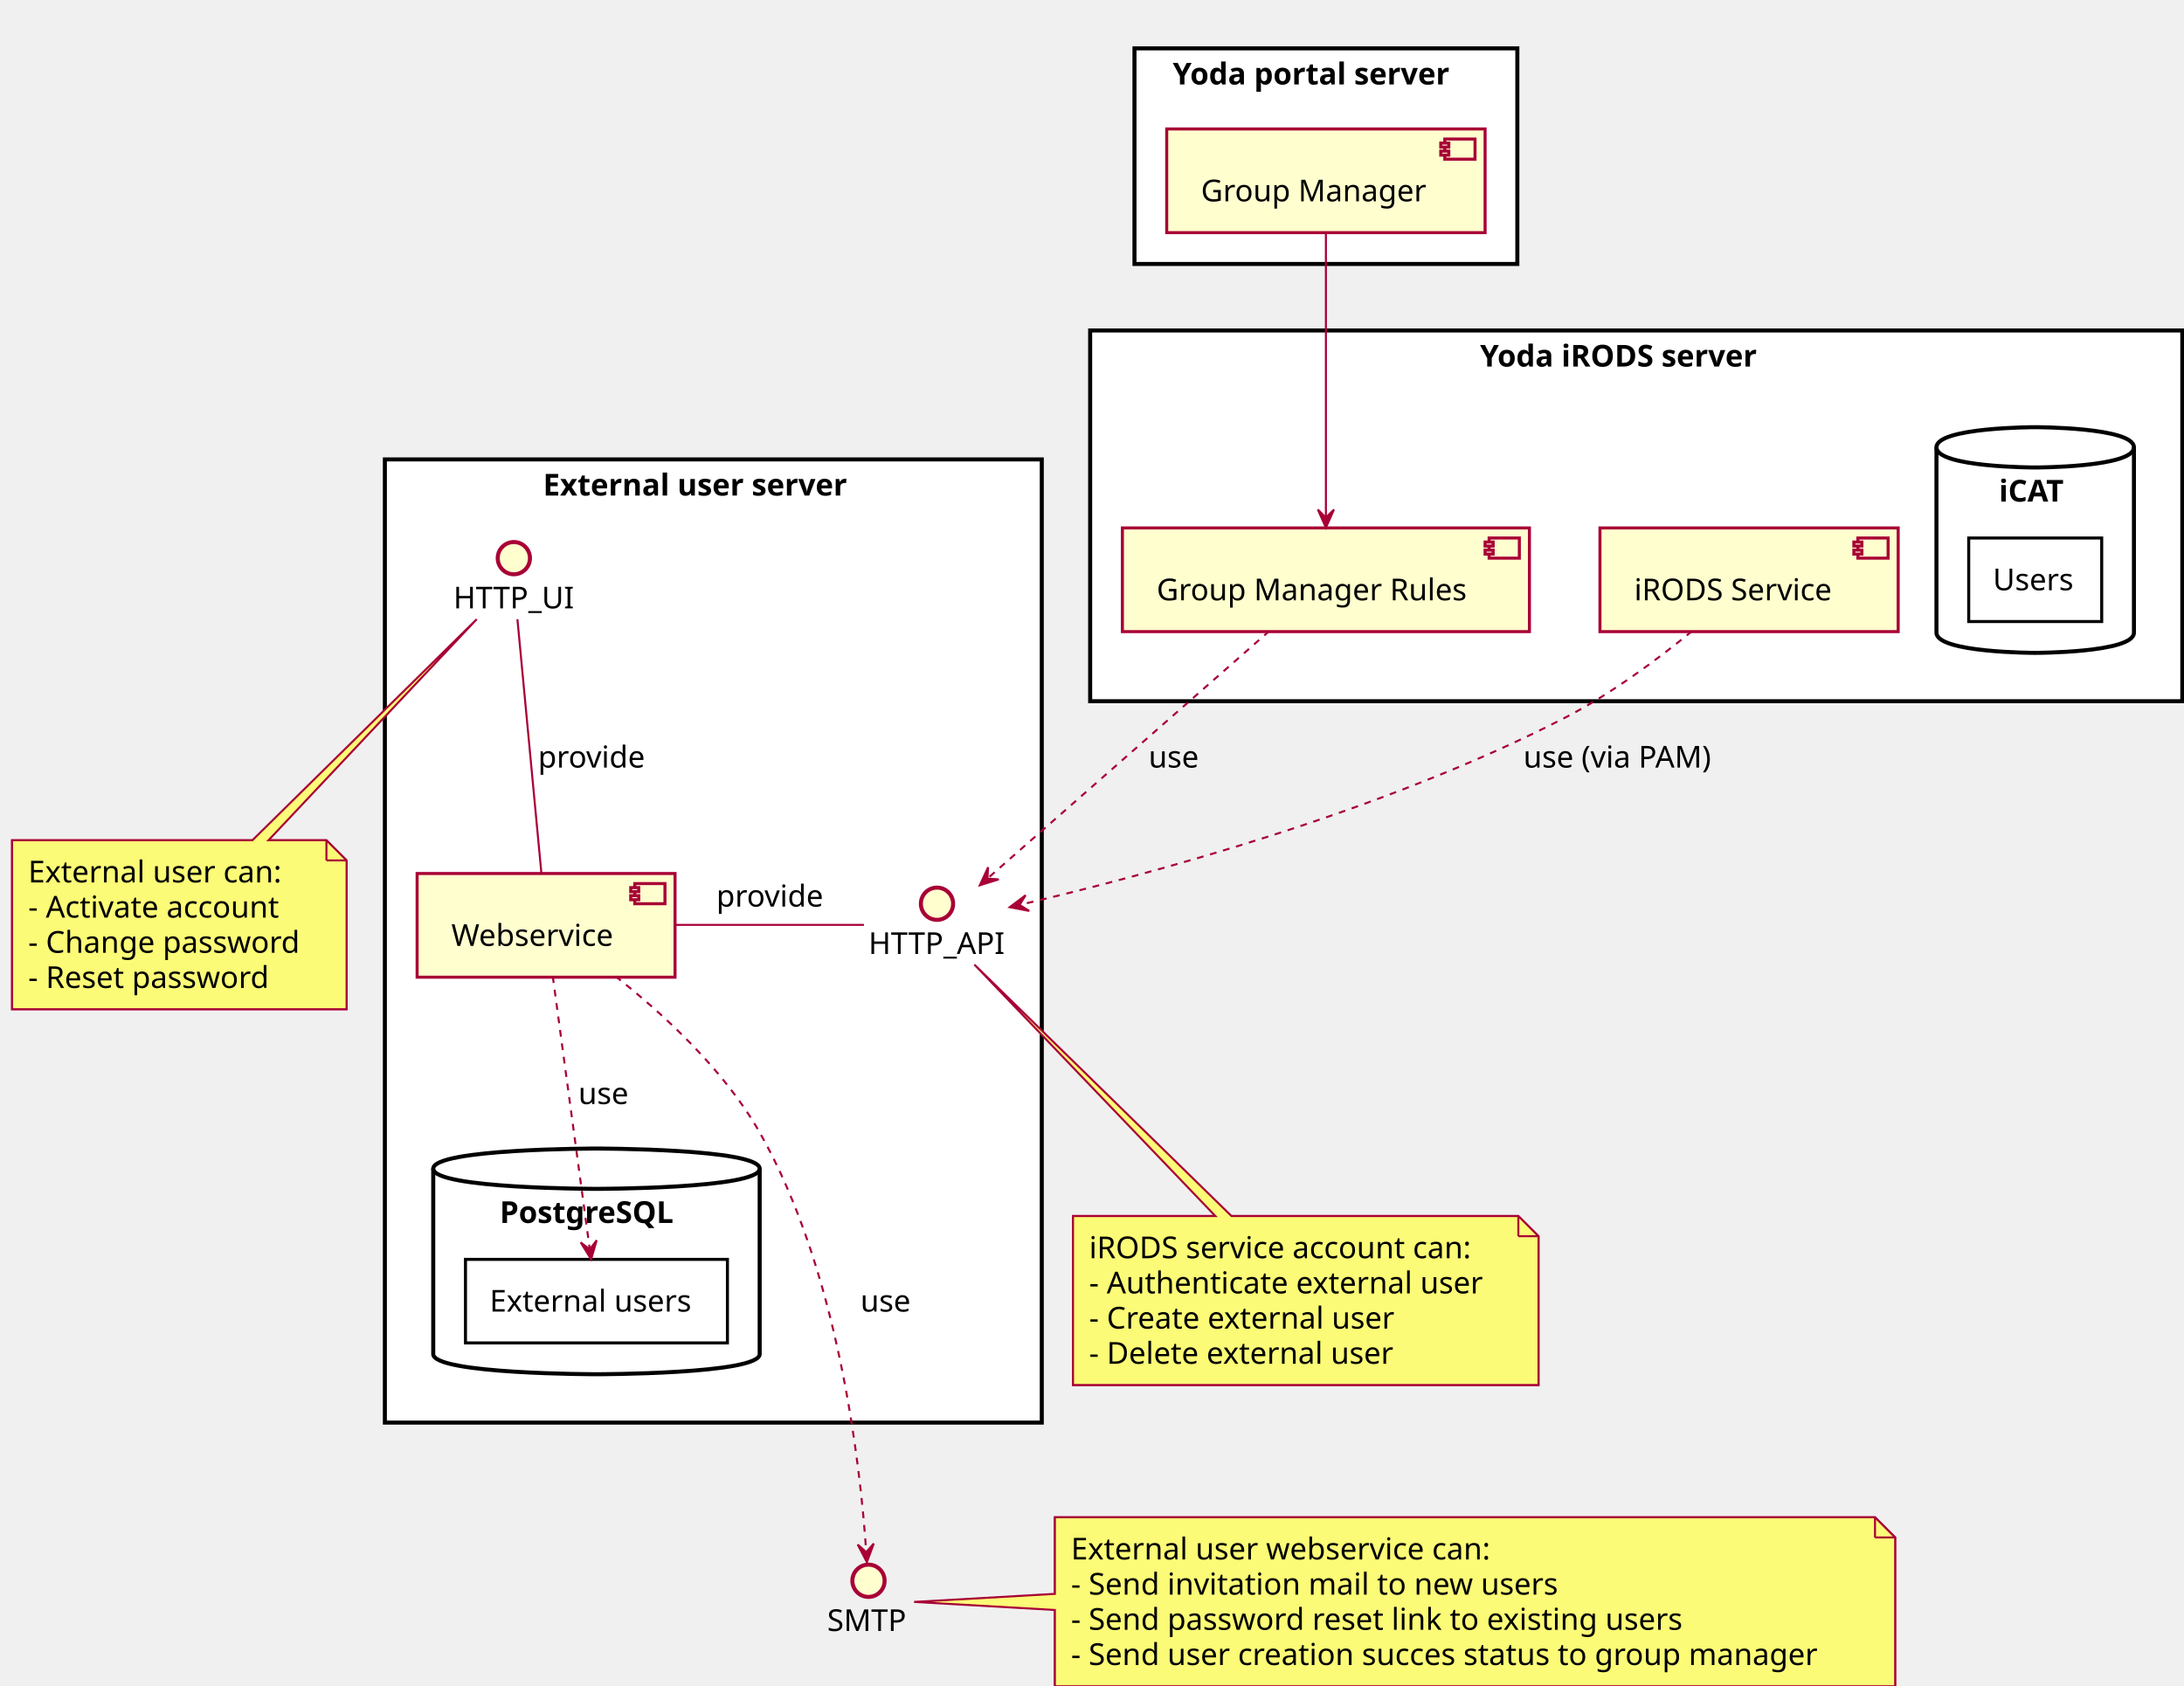
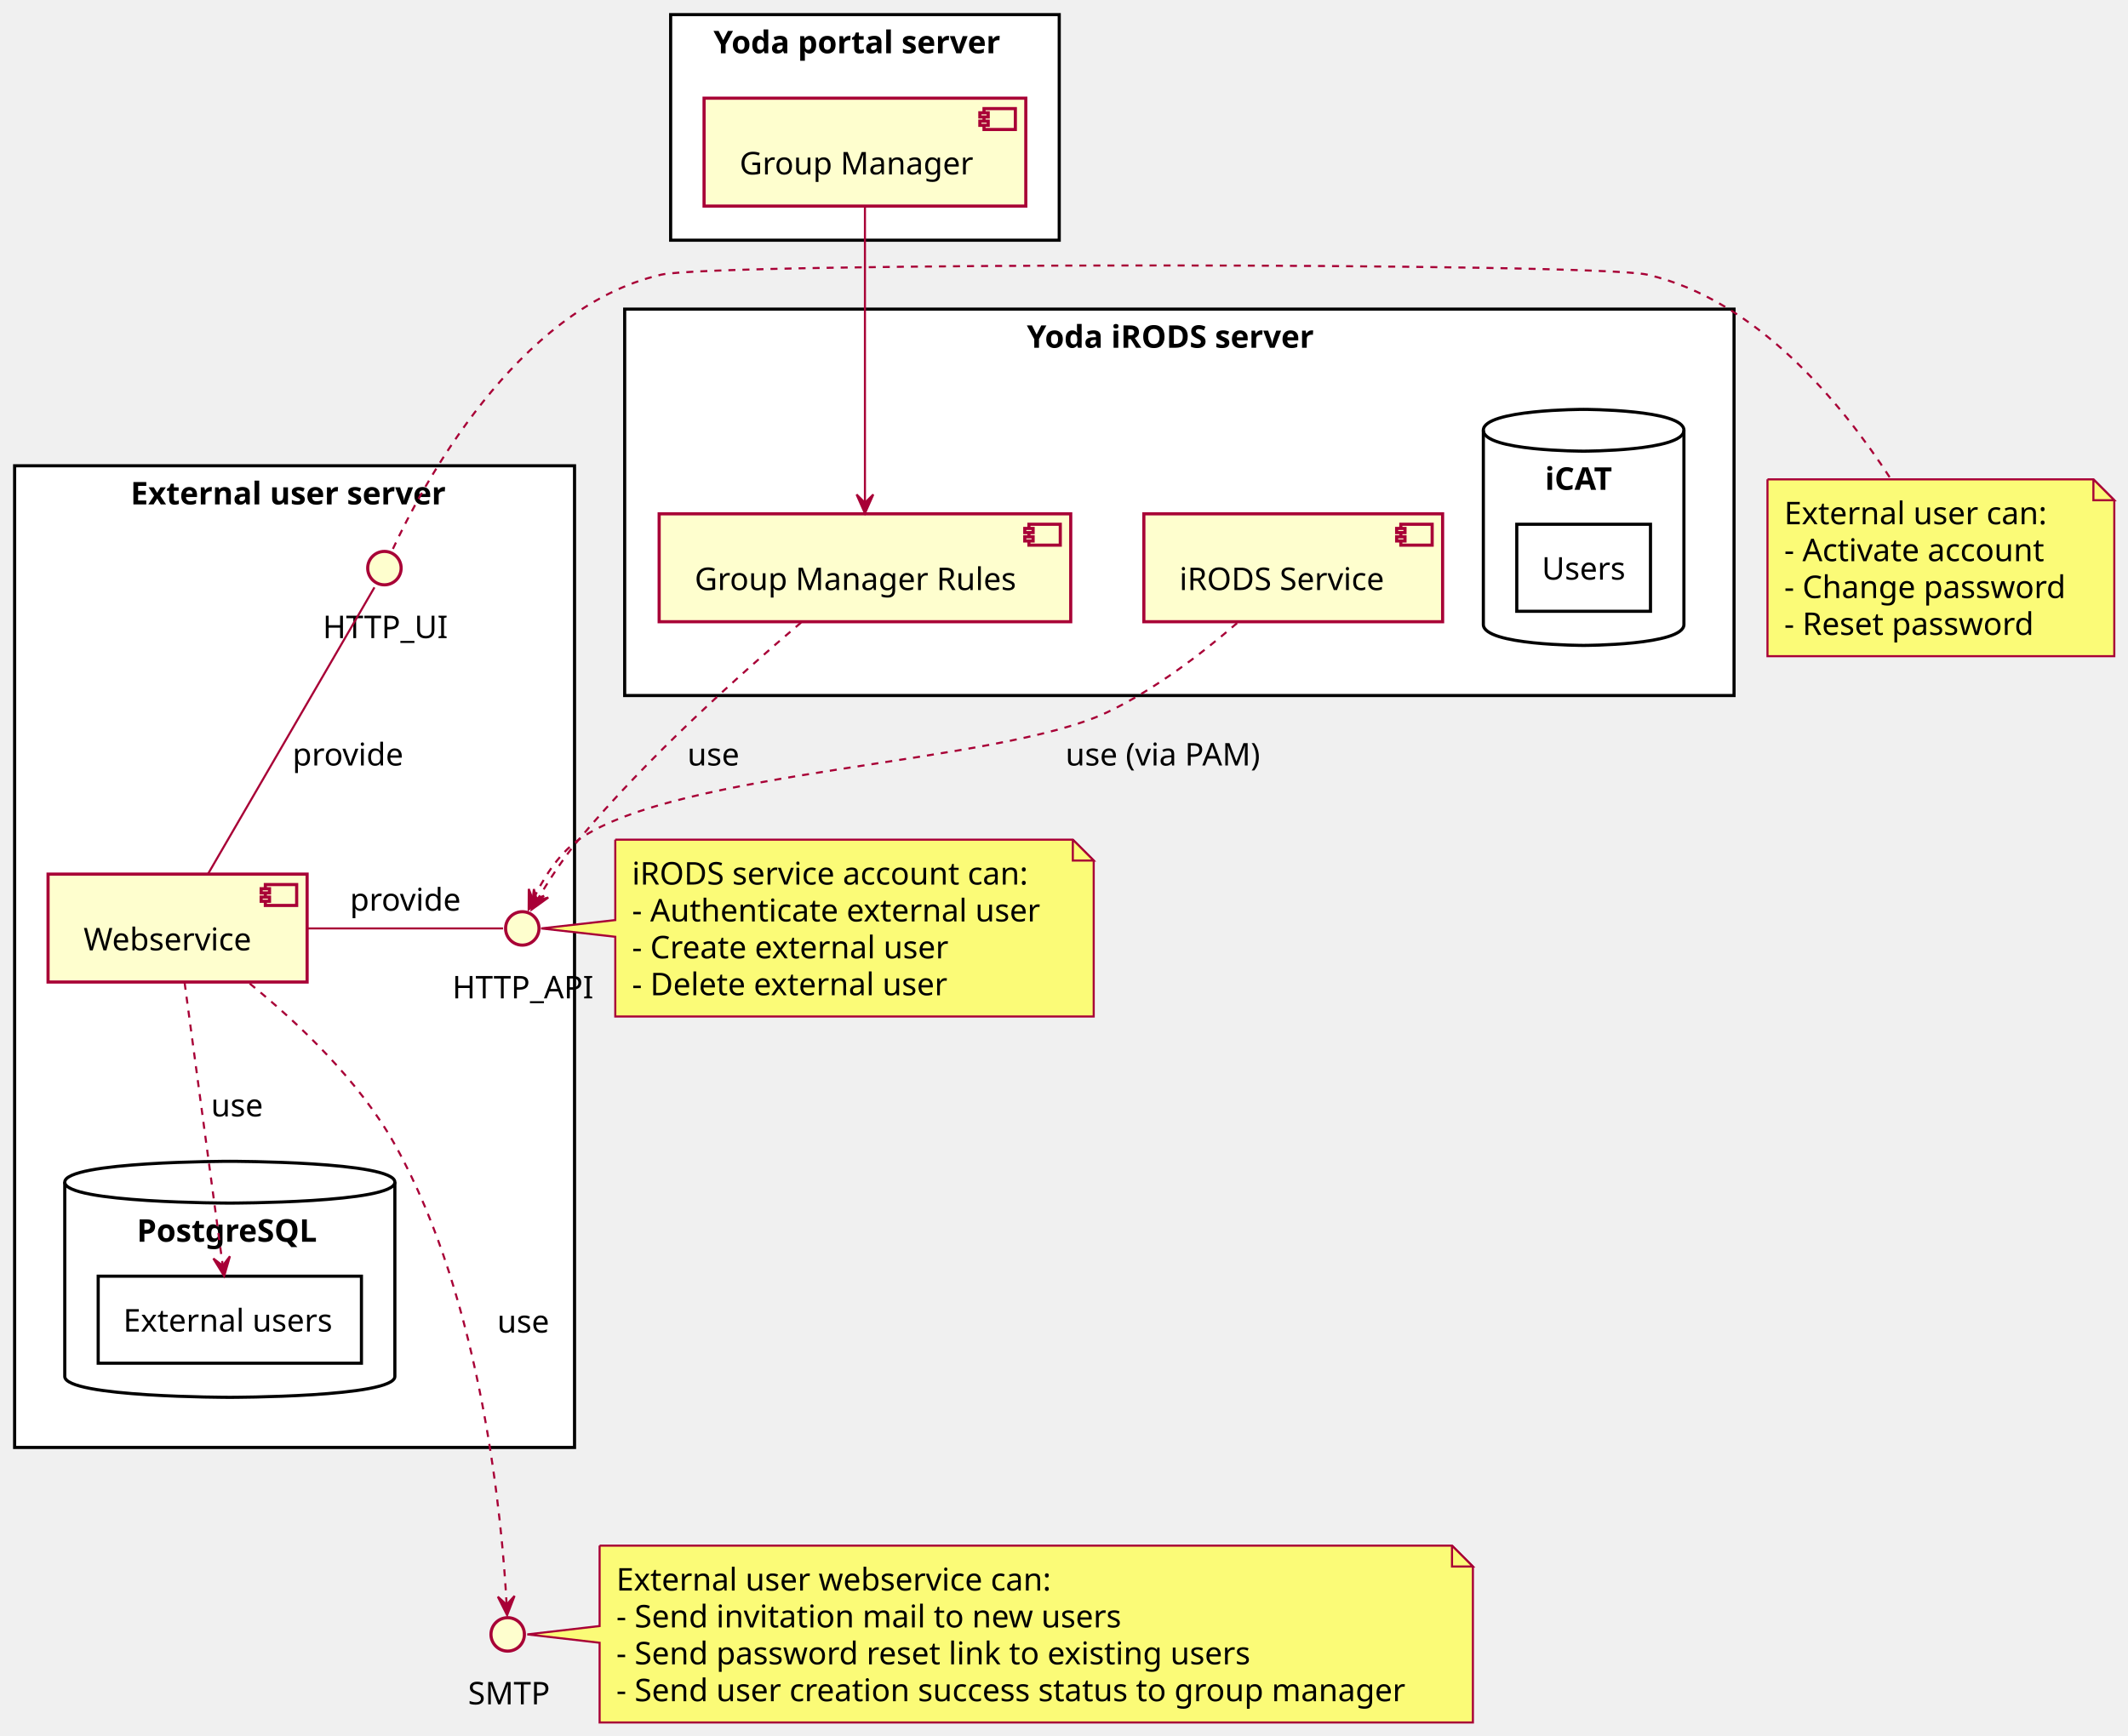
- <svg xmlns="http://www.w3.org/2000/svg" height="1743.75px" style="width:2258px;height:1743px;" version="1.1" viewBox="0 0 2258 1743" width="2258.333px">
+ <svg xmlns="http://www.w3.org/2000/svg" contentScriptType="application/ecmascript" contentStyleType="text/css" height="1731.25px" preserveAspectRatio="none" style="width:2122px;height:1731px;background:#FFFFFF;" version="1.1" viewBox="0 0 2122 1731" width="2122.917px" zoomAndPan="magnify">
  <defs />
  <g>
-     <rect fill="#FFFFFF" height="995.833" style="stroke: #000000; stroke-width: 4.167;" width="679.167" x="397.917" y="475" />
-     <text fill="#000000" font-family="CMU Serif" font-size="31.25" font-weight="bold" lengthAdjust="spacingAndGlyphs" textLength="352.083" x="561.458" y="512.34">External user server</text>
-     <path d="M447.917,1208.333 C447.917,1187.5 616.667,1187.5 616.667,1187.5 C616.667,1187.5 785.417,1187.5 785.417,1208.333 L785.417,1400 C785.417,1420.833 616.667,1420.833 616.667,1420.833 C616.667,1420.833 447.917,1420.833 447.917,1400 L447.917,1208.333 " fill="#FFFFFF" style="stroke: #000000; stroke-width: 4.167;" />
-     <path d="M447.917,1208.333 C447.917,1229.167 616.667,1229.167 616.667,1229.167 C616.667,1229.167 785.417,1229.167 785.417,1208.333 " fill="none" style="stroke: #000000; stroke-width: 4.167;" />
-     <text fill="#000000" font-family="CMU Serif" font-size="31.25" font-weight="bold" lengthAdjust="spacingAndGlyphs" textLength="200" x="516.667" y="1264.424">PostgreSQL</text>
-     <rect fill="#FFFFFF" height="383.333" style="stroke: #000000; stroke-width: 4.167;" width="1129.167" x="1127.083" y="341.667" />
-     <text fill="#000000" font-family="CMU Serif" font-size="31.25" font-weight="bold" lengthAdjust="spacingAndGlyphs" textLength="322.917" x="1530.208" y="379.007">Yoda iRODS server</text>
-     <path d="M2002.083,462.5 C2002.083,441.667 2104.167,441.667 2104.167,441.667 C2104.167,441.667 2206.25,441.667 2206.25,462.5 L2206.25,654.167 C2206.25,675 2104.167,675 2104.167,675 C2104.167,675 2002.083,675 2002.083,654.167 L2002.083,462.5 " fill="#FFFFFF" style="stroke: #000000; stroke-width: 4.167;" />
-     <path d="M2002.083,462.5 C2002.083,483.333 2104.167,483.333 2104.167,483.333 C2104.167,483.333 2206.25,483.333 2206.25,462.5 " fill="none" style="stroke: #000000; stroke-width: 4.167;" />
-     <text fill="#000000" font-family="CMU Serif" font-size="31.25" font-weight="bold" lengthAdjust="spacingAndGlyphs" textLength="75" x="2066.667" y="518.59">iCAT</text>
-     <rect fill="#FFFFFF" height="222.917" style="stroke: #000000; stroke-width: 4.167;" width="395.833" x="1172.917" y="50" />
-     <text fill="#000000" font-family="CMU Serif" font-size="31.25" font-weight="bold" lengthAdjust="spacingAndGlyphs" textLength="316.667" x="1212.5" y="87.34">Yoda portal server</text>
-     <ellipse cx="531.25" cy="577.083" fill="#FEFECE" rx="16.667" ry="16.667" style="stroke: #A80036; stroke-width: 4.167;" />
-     <text fill="#000000" font-family="CMU Serif" font-size="31.25" lengthAdjust="spacingAndGlyphs" textLength="125" x="468.75" y="629.007">HTTP_UI</text>
-     <rect fill="#FEFECE" height="107.21" style="stroke: #A80036; stroke-width: 3.125;" width="266.667" x="431.25" y="903.125" />
-     <rect fill="#FEFECE" height="20.833" style="stroke: #A80036; stroke-width: 3.125;" width="31.25" x="656.25" y="913.542" />
-     <rect fill="#FEFECE" height="4.167" style="stroke: #A80036; stroke-width: 3.125;" width="8.333" x="652.083" y="917.708" />
-     <rect fill="#FEFECE" height="4.167" style="stroke: #A80036; stroke-width: 3.125;" width="8.333" x="652.083" y="926.042" />
-     <text fill="#000000" font-family="CMU Serif" font-size="31.25" lengthAdjust="spacingAndGlyphs" textLength="175" x="466.667" y="977.965">Webservice</text>
-     <ellipse cx="968.75" cy="934.375" fill="#FEFECE" rx="16.667" ry="16.667" style="stroke: #A80036; stroke-width: 4.167;" />
-     <text fill="#000000" font-family="CMU Serif" font-size="31.25" lengthAdjust="spacingAndGlyphs" textLength="141.667" x="897.917" y="986.299">HTTP_API</text>
-     <rect fill="#FFFFFF" height="86.377" style="stroke: #000000; stroke-width: 3.125;" width="270.833" x="481.25" y="1302.083" />
-     <text fill="#000000" font-family="CMU Serif" font-size="31.25" lengthAdjust="spacingAndGlyphs" textLength="220.833" x="506.25" y="1356.09">External users</text>
-     <rect fill="#FEFECE" height="107.21" style="stroke: #A80036; stroke-width: 3.125;" width="420.833" x="1160.417" y="545.833" />
-     <rect fill="#FEFECE" height="20.833" style="stroke: #A80036; stroke-width: 3.125;" width="31.25" x="1539.583" y="556.25" />
-     <rect fill="#FEFECE" height="4.167" style="stroke: #A80036; stroke-width: 3.125;" width="8.333" x="1535.417" y="560.417" />
-     <rect fill="#FEFECE" height="4.167" style="stroke: #A80036; stroke-width: 3.125;" width="8.333" x="1535.417" y="568.75" />
-     <text fill="#000000" font-family="CMU Serif" font-size="31.25" lengthAdjust="spacingAndGlyphs" textLength="329.167" x="1195.833" y="620.674">Group Manager Rules</text>
-     <rect fill="#FEFECE" height="107.21" style="stroke: #A80036; stroke-width: 3.125;" width="308.333" x="1654.167" y="545.833" />
-     <rect fill="#FEFECE" height="20.833" style="stroke: #A80036; stroke-width: 3.125;" width="31.25" x="1920.833" y="556.25" />
-     <rect fill="#FEFECE" height="4.167" style="stroke: #A80036; stroke-width: 3.125;" width="8.333" x="1916.667" y="560.417" />
-     <rect fill="#FEFECE" height="4.167" style="stroke: #A80036; stroke-width: 3.125;" width="8.333" x="1916.667" y="568.75" />
-     <text fill="#000000" font-family="CMU Serif" font-size="31.25" lengthAdjust="spacingAndGlyphs" textLength="216.667" x="1689.583" y="620.674">iRODS Service</text>
-     <rect fill="#FFFFFF" height="86.377" style="stroke: #000000; stroke-width: 3.125;" width="137.5" x="2035.417" y="556.25" />
-     <text fill="#000000" font-family="CMU Serif" font-size="31.25" lengthAdjust="spacingAndGlyphs" textLength="87.5" x="2060.417" y="610.257">Users</text>
-     <rect fill="#FEFECE" height="107.21" style="stroke: #A80036; stroke-width: 3.125;" width="329.167" x="1206.25" y="133.333" />
-     <rect fill="#FEFECE" height="20.833" style="stroke: #A80036; stroke-width: 3.125;" width="31.25" x="1493.75" y="143.75" />
-     <rect fill="#FEFECE" height="4.167" style="stroke: #A80036; stroke-width: 3.125;" width="8.333" x="1489.583" y="147.917" />
-     <rect fill="#FEFECE" height="4.167" style="stroke: #A80036; stroke-width: 3.125;" width="8.333" x="1489.583" y="156.25" />
-     <text fill="#000000" font-family="CMU Serif" font-size="31.25" lengthAdjust="spacingAndGlyphs" textLength="237.5" x="1241.667" y="208.174">Group Manager</text>
-     <polygon fill="#FBFB77" points="12.5,868.75,12.5,1043.425,358.333,1043.425,358.333,889.583,337.5,868.75,12.5,868.75" style="stroke: #A80036; stroke-width: 2.083;" />
-     <polygon fill="#FBFB77" points="12.5,868.75,12.5,1043.425,358.333,1043.425,358.333,889.583,337.5,868.75,277.594,868.75,492.919,640.181,260.927,868.75,12.5,868.75" style="stroke: #A80036; stroke-width: 2.083;" />
-     <line style="stroke: #A80036; stroke-width: 2.083;" x1="337.5" x2="337.5" y1="868.75" y2="889.583" />
-     <line style="stroke: #A80036; stroke-width: 2.083;" x1="358.333" x2="337.5" y1="889.583" y2="889.583" />
-     <text fill="#000000" font-family="CMU Serif" font-size="31.25" lengthAdjust="spacingAndGlyphs" textLength="279.167" x="29.167" y="912.34">External user can:</text>
-     <text fill="#000000" font-family="CMU Serif" font-size="31.25" lengthAdjust="spacingAndGlyphs" textLength="275" x="29.167" y="948.717">- Activate account</text>
-     <text fill="#000000" font-family="CMU Serif" font-size="31.25" lengthAdjust="spacingAndGlyphs" textLength="293.75" x="29.167" y="985.094">- Change password</text>
-     <text fill="#000000" font-family="CMU Serif" font-size="31.25" lengthAdjust="spacingAndGlyphs" textLength="266.667" x="29.167" y="1021.471">- Reset password</text>
-     <polygon fill="#FBFB77" points="1109.375,1257.292,1109.375,1431.966,1590.625,1431.966,1590.625,1278.125,1569.792,1257.292,1109.375,1257.292" style="stroke: #A80036; stroke-width: 2.083;" />
-     <polygon fill="#FBFB77" points="1109.375,1257.292,1109.375,1431.966,1590.625,1431.966,1590.625,1278.125,1569.792,1257.292,1273.217,1257.292,1007.404,997.304,1256.55,1257.292,1109.375,1257.292" style="stroke: #A80036; stroke-width: 2.083;" />
-     <line style="stroke: #A80036; stroke-width: 2.083;" x1="1569.792" x2="1569.792" y1="1257.292" y2="1278.125" />
-     <line style="stroke: #A80036; stroke-width: 2.083;" x1="1590.625" x2="1569.792" y1="1278.125" y2="1278.125" />
-     <text fill="#000000" font-family="CMU Serif" font-size="31.25" lengthAdjust="spacingAndGlyphs" textLength="418.75" x="1126.042" y="1300.882">iRODS service account can:</text>
-     <text fill="#000000" font-family="CMU Serif" font-size="31.25" lengthAdjust="spacingAndGlyphs" textLength="429.167" x="1126.042" y="1337.259">- Authenticate external user</text>
-     <text fill="#000000" font-family="CMU Serif" font-size="31.25" lengthAdjust="spacingAndGlyphs" textLength="337.5" x="1126.042" y="1373.636">- Create external user</text>
-     <text fill="#000000" font-family="CMU Serif" font-size="31.25" lengthAdjust="spacingAndGlyphs" textLength="333.333" x="1126.042" y="1410.013">- Delete external user</text>
-     <ellipse cx="897.917" cy="1634.375" fill="#FEFECE" rx="16.667" ry="16.667" style="stroke: #A80036; stroke-width: 4.167;" />
-     <text fill="#000000" font-family="CMU Serif" font-size="31.25" lengthAdjust="spacingAndGlyphs" textLength="85.417" x="855.208" y="1686.299">SMTP</text>
-     <polygon fill="#FBFB77" points="1090.625,1568.75,1090.625,1743.425,1959.375,1743.425,1959.375,1589.583,1938.542,1568.75,1090.625,1568.75" style="stroke: #A80036; stroke-width: 2.083;" />
-     <polygon fill="#FBFB77" points="1090.625,1568.75,1090.625,1647.917,945.071,1656.25,1090.625,1664.583,1090.625,1743.425,1959.375,1743.425,1959.375,1589.583,1938.542,1568.75,1090.625,1568.75" style="stroke: #A80036; stroke-width: 2.083;" />
-     <line style="stroke: #A80036; stroke-width: 2.083;" x1="1938.542" x2="1938.542" y1="1568.75" y2="1589.583" />
-     <line style="stroke: #A80036; stroke-width: 2.083;" x1="1959.375" x2="1938.542" y1="1589.583" y2="1589.583" />
-     <text fill="#000000" font-family="CMU Serif" font-size="31.25" lengthAdjust="spacingAndGlyphs" textLength="460.417" x="1107.292" y="1612.34">External user webservice can:</text>
-     <text fill="#000000" font-family="CMU Serif" font-size="31.25" lengthAdjust="spacingAndGlyphs" textLength="527.083" x="1107.292" y="1648.717">- Send invitation mail to new users</text>
-     <text fill="#000000" font-family="CMU Serif" font-size="31.25" lengthAdjust="spacingAndGlyphs" textLength="668.75" x="1107.292" y="1685.094">- Send password reset link to existing users</text>
-     <text fill="#000000" font-family="CMU Serif" font-size="31.25" lengthAdjust="spacingAndGlyphs" textLength="816.667" x="1107.292" y="1721.471">- Send user creation succes status to group manager</text>
-     <path d="M534.944,640.181 C540.996,704.288 553.019,831.65 559.744,902.888 " fill="none" style="stroke: #A80036; stroke-width: 2.083;" />
-     <text fill="#000000" font-family="CMU Serif" font-size="31.25" lengthAdjust="spacingAndGlyphs" textLength="110.417" x="556.25" y="793.59">provide</text>
-     <path d="M893.2,956.25 C838.419,956.25 762.883,956.25 698.044,956.25 " fill="none" style="stroke: #A80036; stroke-width: 2.083;" />
-     <text fill="#000000" font-family="CMU Serif" font-size="31.25" lengthAdjust="spacingAndGlyphs" textLength="110.417" x="740.625" y="937.34">provide</text>
-     <path d="M571.5,1009.375 C581.469,1082.95 599.773,1218.031 609.746,1291.627 " fill="none" style="stroke: #A80036; stroke-width: 2.083; stroke-dasharray: 7.0,7.0;" />
-     <polygon fill="#A80036" points="611.154,1302.025,616.895,1282.326,609.756,1291.703,600.379,1284.564,611.154,1302.025" style="stroke: #A80036; stroke-width: 2.083;" />
-     <text fill="#000000" font-family="CMU Serif" font-size="31.25" lengthAdjust="spacingAndGlyphs" textLength="54.167" x="597.917" y="1141.507">use</text>
-     <path d="M1312.367,652.39 C1233.981,721.231 1096.019,842.394 1020.96,908.312 " fill="none" style="stroke: #A80036; stroke-width: 2.083; stroke-dasharray: 7.0,7.0;" />
-     <polygon fill="#A80036" points="1013.013,915.294,1032.599,909.181,1020.839,908.42,1021.601,896.659,1013.013,915.294" style="stroke: #A80036; stroke-width: 2.083;" />
-     <text fill="#000000" font-family="CMU Serif" font-size="31.25" lengthAdjust="spacingAndGlyphs" textLength="54.167" x="1187.5" y="793.59">use</text>
-     <path d="M1749.325,652.608 C1713.483,681.873 1665.71,717.392 1618.75,741.667 C1427.944,840.296 1182.2,905.65 1054.458,935.502 " fill="none" style="stroke: #A80036; stroke-width: 2.083; stroke-dasharray: 7.0,7.0;" />
-     <polygon fill="#A80036" points="1043.969,937.935,1064.117,941.815,1054.116,935.581,1060.35,925.58,1043.969,937.935" style="stroke: #A80036; stroke-width: 2.083;" />
-     <text fill="#000000" font-family="CMU Serif" font-size="31.25" lengthAdjust="spacingAndGlyphs" textLength="208.333" x="1575" y="793.59">use (via PAM)</text>
-     <path d="M1370.833,240.258 C1370.833,315.427 1370.833,454.654 1370.833,535.108 " fill="none" style="stroke: #A80036; stroke-width: 2.083;" />
-     <polygon fill="#A80036" points="1370.833,545.579,1379.167,526.829,1370.833,535.163,1362.5,526.829,1370.833,545.579" style="stroke: #A80036; stroke-width: 2.083;" />
-     <path d="M636.327,1009.377 C685.577,1048.175 748.49,1105.835 785.417,1170.833 C866.8,1314.081 889.373,1513.013 895.585,1604.508 " fill="none" style="stroke: #A80036; stroke-width: 2.083; stroke-dasharray: 7.0,7.0;" />
-     <polygon fill="#A80036" points="896.265,1615.123,903.383,1595.879,895.599,1604.727,886.75,1596.944,896.265,1615.123" style="stroke: #A80036; stroke-width: 2.083;" />
-     <text fill="#000000" font-family="CMU Serif" font-size="31.25" lengthAdjust="spacingAndGlyphs" textLength="54.167" x="889.583" y="1356.09">use</text>
+     <rect fill="#FFFFFF" height="979.167" style="stroke:#000000;stroke-width:3.125;" width="558.333" x="14.583" y="464.583" />
+     <text fill="#000000" font-family="CMU Serif" font-size="31.25" font-weight="bold" lengthAdjust="spacing" textLength="327.083" x="130.208" y="503.129">External user server</text>
+     <path d="M64.583,1179.167 C64.583,1158.333 229.167,1158.333 229.167,1158.333 C229.167,1158.333 393.75,1158.333 393.75,1179.167 L393.75,1372.917 C393.75,1393.75 229.167,1393.75 229.167,1393.75 C229.167,1393.75 64.583,1393.75 64.583,1372.917 L64.583,1179.167 " fill="#FFFFFF" style="stroke:#000000;stroke-width:3.125;" />
+     <path d="M64.583,1179.167 C64.583,1200 229.167,1200 229.167,1200 C229.167,1200 393.75,1200 393.75,1179.167 " fill="none" style="stroke:#000000;stroke-width:3.125;" />
+     <text fill="#000000" font-family="CMU Serif" font-size="31.25" font-weight="bold" lengthAdjust="spacing" textLength="185.417" x="136.458" y="1238.546">PostgreSQL</text>
+     <rect fill="#FFFFFF" height="385.417" style="stroke:#000000;stroke-width:3.125;" width="1106.25" x="622.917" y="308.333" />
+     <text fill="#000000" font-family="CMU Serif" font-size="31.25" font-weight="bold" lengthAdjust="spacing" textLength="304.167" x="1023.958" y="346.879">Yoda iRODS server</text>
+     <path d="M1479.167,429.167 C1479.167,408.333 1579.167,408.333 1579.167,408.333 C1579.167,408.333 1679.167,408.333 1679.167,429.167 L1679.167,622.917 C1679.167,643.75 1579.167,643.75 1579.167,643.75 C1579.167,643.75 1479.167,643.75 1479.167,622.917 L1479.167,429.167 " fill="#FFFFFF" style="stroke:#000000;stroke-width:3.125;" />
+     <path d="M1479.167,429.167 C1479.167,450 1579.167,450 1579.167,450 C1579.167,450 1679.167,450 1679.167,429.167 " fill="none" style="stroke:#000000;stroke-width:3.125;" />
+     <text fill="#000000" font-family="CMU Serif" font-size="31.25" font-weight="bold" lengthAdjust="spacing" textLength="77.083" x="1540.625" y="488.546">iCAT</text>
+     <rect fill="#FFFFFF" height="225" style="stroke:#000000;stroke-width:3.125;" width="387.5" x="668.75" y="14.583" />
+     <text fill="#000000" font-family="CMU Serif" font-size="31.25" font-weight="bold" lengthAdjust="spacing" textLength="302.083" x="711.458" y="53.129">Yoda portal server</text>
+     <ellipse cx="383.333" cy="566.667" fill="#FEFECE" rx="16.667" ry="16.667" style="stroke:#A80036;stroke-width:3.125;" />
+     <text fill="#000000" font-family="CMU Serif" font-size="31.25" lengthAdjust="spacing" textLength="122.917" x="321.875" y="636.462">HTTP_UI</text>
+     <rect fill="#FEFECE" height="107.638" style="stroke:#A80036;stroke-width:3.125;" width="258.333" x="47.917" y="871.875" />
+     <rect fill="#FEFECE" height="20.833" style="stroke:#A80036;stroke-width:3.125;" width="31.25" x="264.583" y="882.292" />
+     <rect fill="#FEFECE" height="4.167" style="stroke:#A80036;stroke-width:3.125;" width="8.333" x="260.417" y="886.458" />
+     <rect fill="#FEFECE" height="4.167" style="stroke:#A80036;stroke-width:3.125;" width="8.333" x="260.417" y="894.792" />
+     <text fill="#000000" font-family="CMU Serif" font-size="31.25" lengthAdjust="spacing" textLength="166.667" x="83.333" y="947.921">Webservice</text>
+     <ellipse cx="520.833" cy="926.042" fill="#FEFECE" rx="16.667" ry="16.667" style="stroke:#A80036;stroke-width:3.125;" />
+     <text fill="#000000" font-family="CMU Serif" font-size="31.25" lengthAdjust="spacing" textLength="139.583" x="451.042" y="995.837">HTTP_API</text>
+     <rect fill="#FFFFFF" height="86.804" style="stroke:#000000;stroke-width:3.125;" width="262.5" x="97.917" y="1272.917" />
+     <text fill="#000000" font-family="CMU Serif" font-size="31.25" lengthAdjust="spacing" textLength="212.5" x="122.917" y="1328.129">External users</text>
+     <rect fill="#FEFECE" height="107.638" style="stroke:#A80036;stroke-width:3.125;" width="410.417" x="657.292" y="512.5" />
+     <rect fill="#FEFECE" height="20.833" style="stroke:#A80036;stroke-width:3.125;" width="31.25" x="1026.042" y="522.917" />
+     <rect fill="#FEFECE" height="4.167" style="stroke:#A80036;stroke-width:3.125;" width="8.333" x="1021.875" y="527.083" />
+     <rect fill="#FEFECE" height="4.167" style="stroke:#A80036;stroke-width:3.125;" width="8.333" x="1021.875" y="535.417" />
+     <text fill="#000000" font-family="CMU Serif" font-size="31.25" lengthAdjust="spacing" textLength="318.75" x="692.708" y="588.546">Group Manager Rules</text>
+     <rect fill="#FEFECE" height="107.638" style="stroke:#A80036;stroke-width:3.125;" width="297.917" x="1140.625" y="512.5" />
+     <rect fill="#FEFECE" height="20.833" style="stroke:#A80036;stroke-width:3.125;" width="31.25" x="1396.875" y="522.917" />
+     <rect fill="#FEFECE" height="4.167" style="stroke:#A80036;stroke-width:3.125;" width="8.333" x="1392.708" y="527.083" />
+     <rect fill="#FEFECE" height="4.167" style="stroke:#A80036;stroke-width:3.125;" width="8.333" x="1392.708" y="535.417" />
+     <text fill="#000000" font-family="CMU Serif" font-size="31.25" lengthAdjust="spacing" textLength="206.25" x="1176.042" y="588.546">iRODS Service</text>
+     <rect fill="#FFFFFF" height="86.804" style="stroke:#000000;stroke-width:3.125;" width="133.333" x="1512.5" y="522.917" />
+     <text fill="#000000" font-family="CMU Serif" font-size="31.25" lengthAdjust="spacing" textLength="83.333" x="1537.5" y="578.129">Users</text>
+     <rect fill="#FEFECE" height="107.638" style="stroke:#A80036;stroke-width:3.125;" width="320.833" x="702.083" y="97.917" />
+     <rect fill="#FEFECE" height="20.833" style="stroke:#A80036;stroke-width:3.125;" width="31.25" x="981.25" y="108.333" />
+     <rect fill="#FEFECE" height="4.167" style="stroke:#A80036;stroke-width:3.125;" width="8.333" x="977.083" y="112.5" />
+     <rect fill="#FEFECE" height="4.167" style="stroke:#A80036;stroke-width:3.125;" width="8.333" x="977.083" y="120.833" />
+     <text fill="#000000" font-family="CMU Serif" font-size="31.25" lengthAdjust="spacing" textLength="229.167" x="737.5" y="173.962">Group Manager</text>
+     <path d="M1762.5,478.125 L1762.5,654.509 L2108.333,654.509 L2108.333,498.958 L2087.5,478.125 L1762.5,478.125 " fill="#FBFB77" style="stroke:#A80036;stroke-width:2.083;" />
+     <path d="M2087.5,478.125 L2087.5,498.958 L2108.333,498.958 L2087.5,478.125 " fill="#FBFB77" style="stroke:#A80036;stroke-width:2.083;" />
+     <text fill="#000000" font-family="CMU Serif" font-size="31.25" lengthAdjust="spacing" textLength="268.75" x="1779.167" y="522.921">External user can:</text>
+     <text fill="#000000" font-family="CMU Serif" font-size="31.25" lengthAdjust="spacing" textLength="279.167" x="1779.167" y="559.725">- Activate account</text>
+     <text fill="#000000" font-family="CMU Serif" font-size="31.25" lengthAdjust="spacing" textLength="293.75" x="1779.167" y="596.529">- Change password</text>
+     <text fill="#000000" font-family="CMU Serif" font-size="31.25" lengthAdjust="spacing" textLength="264.583" x="1779.167" y="633.333">- Reset password</text>
+     <path d="M613.542,837.5 L613.542,917.708 L539.604,926.042 L613.542,934.375 L613.542,1013.884 A0,0 0 0 0 613.542,1013.884 L1090.625,1013.884 A0,0 0 0 0 1090.625,1013.884 L1090.625,858.333 L1069.792,837.5 L613.542,837.5 A0,0 0 0 0 613.542,837.5 " fill="#FBFB77" style="stroke:#A80036;stroke-width:2.083;" />
+     <path d="M1069.792,837.5 L1069.792,858.333 L1090.625,858.333 L1069.792,837.5 " fill="#FBFB77" style="stroke:#A80036;stroke-width:2.083;" />
+     <text fill="#000000" font-family="CMU Serif" font-size="31.25" lengthAdjust="spacing" textLength="408.333" x="630.208" y="882.296">iRODS service account can:</text>
+     <text fill="#000000" font-family="CMU Serif" font-size="31.25" lengthAdjust="spacing" textLength="425" x="630.208" y="919.1">- Authenticate external user</text>
+     <text fill="#000000" font-family="CMU Serif" font-size="31.25" lengthAdjust="spacing" textLength="331.25" x="630.208" y="955.904">- Create external user</text>
+     <text fill="#000000" font-family="CMU Serif" font-size="31.25" lengthAdjust="spacing" textLength="329.167" x="630.208" y="992.708">- Delete external user</text>
+     <ellipse cx="506.25" cy="1630.208" fill="#FEFECE" rx="16.667" ry="16.667" style="stroke:#A80036;stroke-width:3.125;" />
+     <text fill="#000000" font-family="CMU Serif" font-size="31.25" lengthAdjust="spacing" textLength="79.167" x="466.667" y="1700.004">SMTP</text>
+     <path d="M597.917,1541.667 L597.917,1621.875 L525.812,1630.208 L597.917,1638.542 L597.917,1718.05 A0,0 0 0 0 597.917,1718.05 L1468.75,1718.05 A0,0 0 0 0 1468.75,1718.05 L1468.75,1562.5 L1447.917,1541.667 L597.917,1541.667 A0,0 0 0 0 597.917,1541.667 " fill="#FBFB77" style="stroke:#A80036;stroke-width:2.083;" />
+     <path d="M1447.917,1541.667 L1447.917,1562.5 L1468.75,1562.5 L1447.917,1541.667 " fill="#FBFB77" style="stroke:#A80036;stroke-width:2.083;" />
+     <text fill="#000000" font-family="CMU Serif" font-size="31.25" lengthAdjust="spacing" textLength="443.75" x="614.583" y="1586.462">External user webservice can:</text>
+     <text fill="#000000" font-family="CMU Serif" font-size="31.25" lengthAdjust="spacing" textLength="527.083" x="614.583" y="1623.267">- Send invitation mail to new users</text>
+     <text fill="#000000" font-family="CMU Serif" font-size="31.25" lengthAdjust="spacing" textLength="666.667" x="614.583" y="1660.071">- Send password reset link to existing users</text>
+     <text fill="#000000" font-family="CMU Serif" font-size="31.25" lengthAdjust="spacing" textLength="818.75" x="614.583" y="1696.875">- Send user creation success status to group manager</text>
+     <path d="M373.396,585.875 C343.688,637.021 254.833,790.042 207.521,871.542 " fill="none" id="HTTP_UI-Webservice" style="stroke:#A80036;stroke-width:2.083;" />
+     <text fill="#000000" font-family="CMU Serif" font-size="31.25" lengthAdjust="spacing" textLength="110.417" x="291.667" y="763.546">provide</text>
+     <path d="M501.688,926.042 C464.667,926.042 380.438,926.042 307.042,926.042 " fill="none" id="HTTP_API-Webservice" style="stroke:#A80036;stroke-width:2.083;" />
+     <text fill="#000000" font-family="CMU Serif" font-size="31.25" lengthAdjust="spacing" textLength="110.417" x="348.958" y="908.337">provide</text>
+     <path d="M184.104,980.25 C194.062,1054.083 212.146,1188.354 222.125,1262.292 " fill="none" id="Webservice-to-extusers" style="stroke:#A80036;stroke-width:2.083;stroke-dasharray:7.0,7.0;" />
+     <polygon fill="#A80036" points="223.521,1272.75,229.262,1253.051,222.123,1262.428,212.746,1255.288,223.521,1272.75" style="stroke:#A80036;stroke-width:2.083;" />
+     <text fill="#000000" font-family="CMU Serif" font-size="31.25" lengthAdjust="spacing" textLength="52.083" x="210.417" y="1113.546">use</text>
+     <path d="M391.812,547.479 C419.562,487.792 514.375,307.312 659.375,273.958 C712.604,261.708 1589.479,261.708 1642.708,273.958 C1751.271,298.938 1835.667,400.958 1885.375,477.583 " fill="none" id="HTTP_UI-GMN12" style="stroke:#A80036;stroke-width:2.083;stroke-dasharray:7.0,7.0;" />
+     <path d="M798.792,620.958 C738.021,672.479 645.833,755.25 577.083,837.5 C561.188,856.521 546.042,880.229 535.479,898.021 " fill="none" id="Group Manager Rules-to-HTTP_API" style="stroke:#A80036;stroke-width:2.083;stroke-dasharray:7.0,7.0;" />
+     <polygon fill="#A80036" points="530.104,907.208,546.757,895.222,535.358,898.214,532.366,886.815,530.104,907.208" style="stroke:#A80036;stroke-width:2.083;" />
+     <text fill="#000000" font-family="CMU Serif" font-size="31.25" lengthAdjust="spacing" textLength="52.083" x="685.417" y="763.546">use</text>
+     <path d="M1233.604,621.458 C1198.792,651.583 1151.708,687.771 1104.167,710.417 C995.396,762.229 675.479,767.958 577.083,837.5 C555.917,852.458 540.708,878.146 531.479,897.646 " fill="none" id="iRODS Service-to-HTTP_API" style="stroke:#A80036;stroke-width:2.083;stroke-dasharray:7.0,7.0;" />
+     <polygon fill="#A80036" points="527.188,907.188,542.481,893.509,531.462,897.688,527.283,886.669,527.188,907.188" style="stroke:#A80036;stroke-width:2.083;" />
+     <text fill="#000000" font-family="CMU Serif" font-size="31.25" lengthAdjust="spacing" textLength="200" x="1062.5" y="763.546">use (via PAM)</text>
+     <path d="M862.5,206.979 C862.5,282.396 862.5,420.729 862.5,501.458 " fill="none" id="Group Manager-to-Group Manager Rules" style="stroke:#A80036;stroke-width:2.083;" />
+     <polygon fill="#A80036" points="862.5,511.979,870.833,493.229,862.5,501.562,854.167,493.229,862.5,511.979" style="stroke:#A80036;stroke-width:2.083;" />
+     <path d="M249.021,981.021 C297.125,1020.146 357.917,1077.604 393.75,1141.667 C481.708,1298.938 501,1521.562 505.146,1599.688 " fill="none" id="Webservice-to-SMTP" style="stroke:#A80036;stroke-width:2.083;stroke-dasharray:7.0,7.0;" />
+     <polygon fill="#A80036" points="505.688,1610.958,513.101,1591.826,505.182,1600.554,496.454,1592.635,505.688,1610.958" style="stroke:#A80036;stroke-width:2.083;" />
+     <text fill="#000000" font-family="CMU Serif" font-size="31.25" lengthAdjust="spacing" textLength="52.083" x="495.833" y="1329.171">use</text>
  </g>
</svg>
